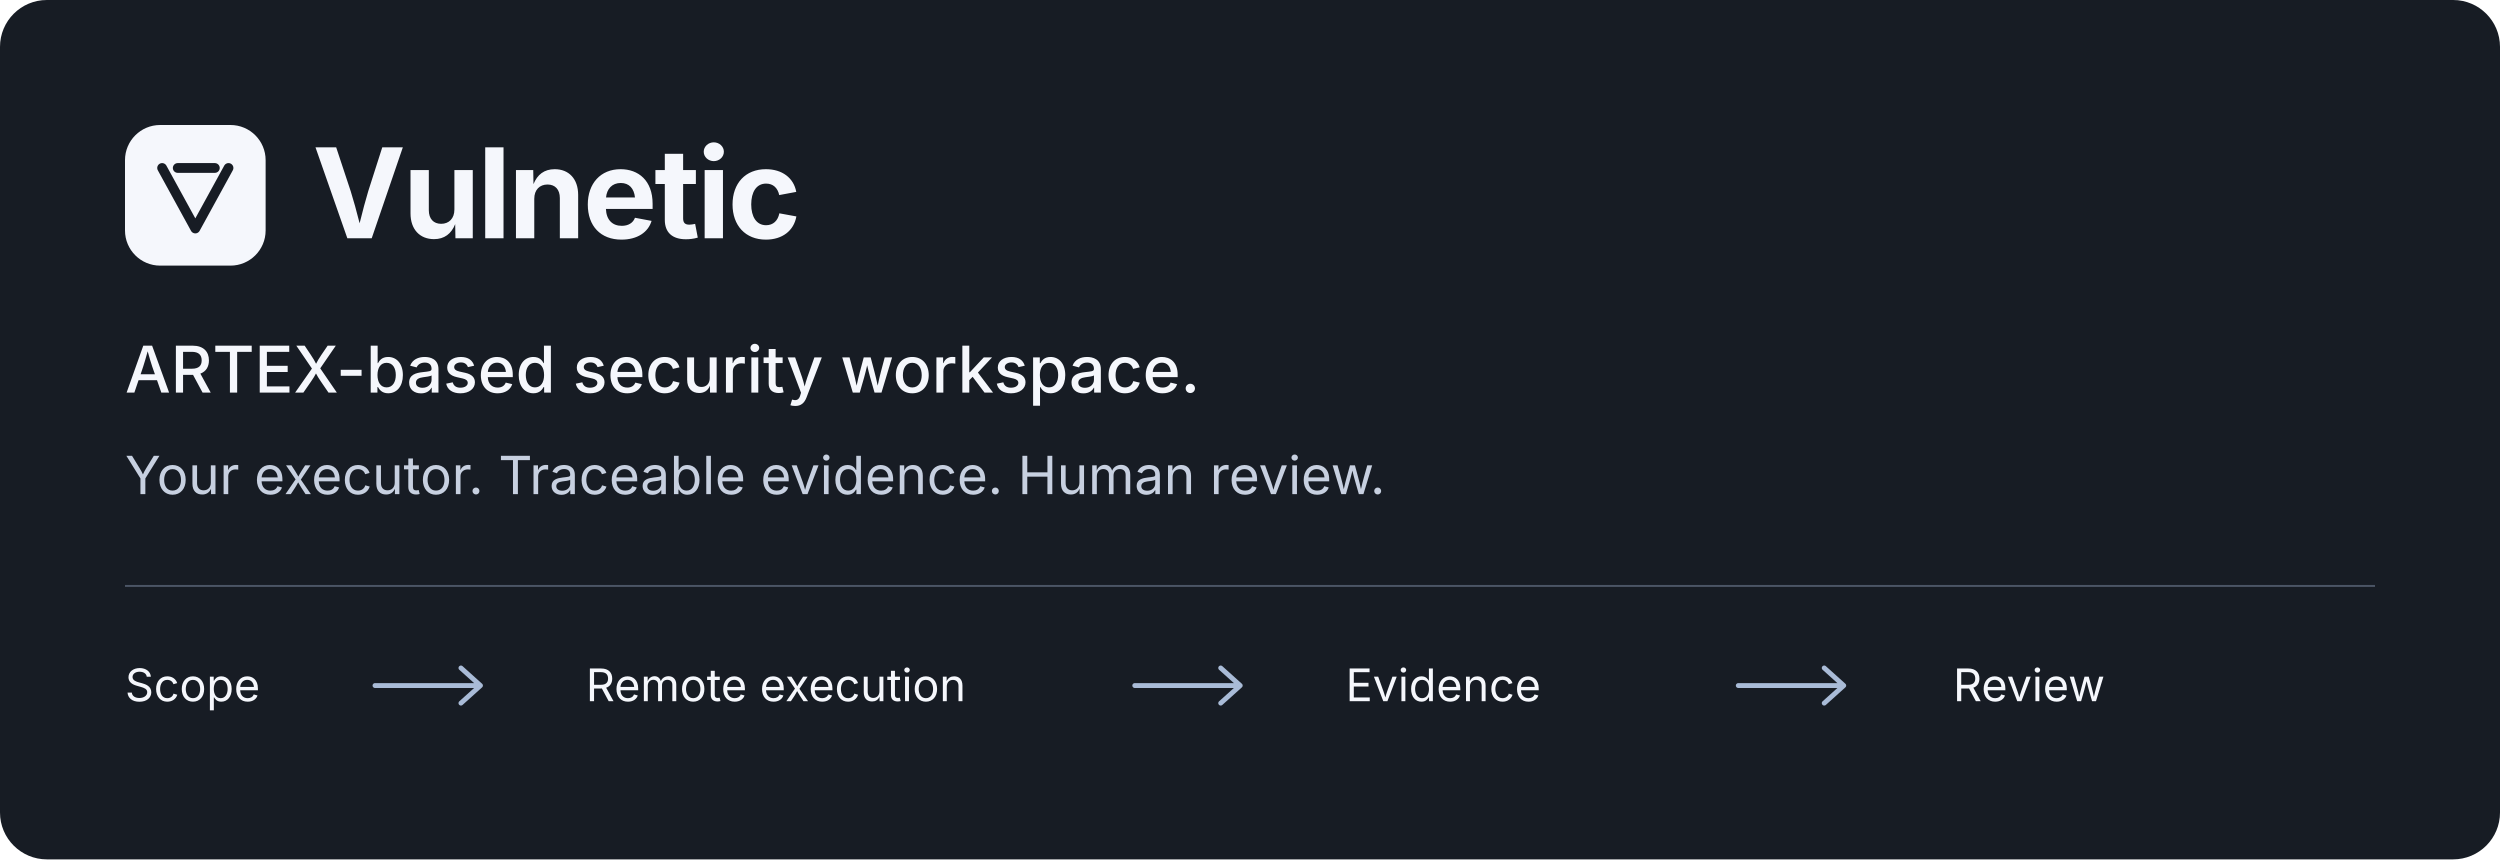
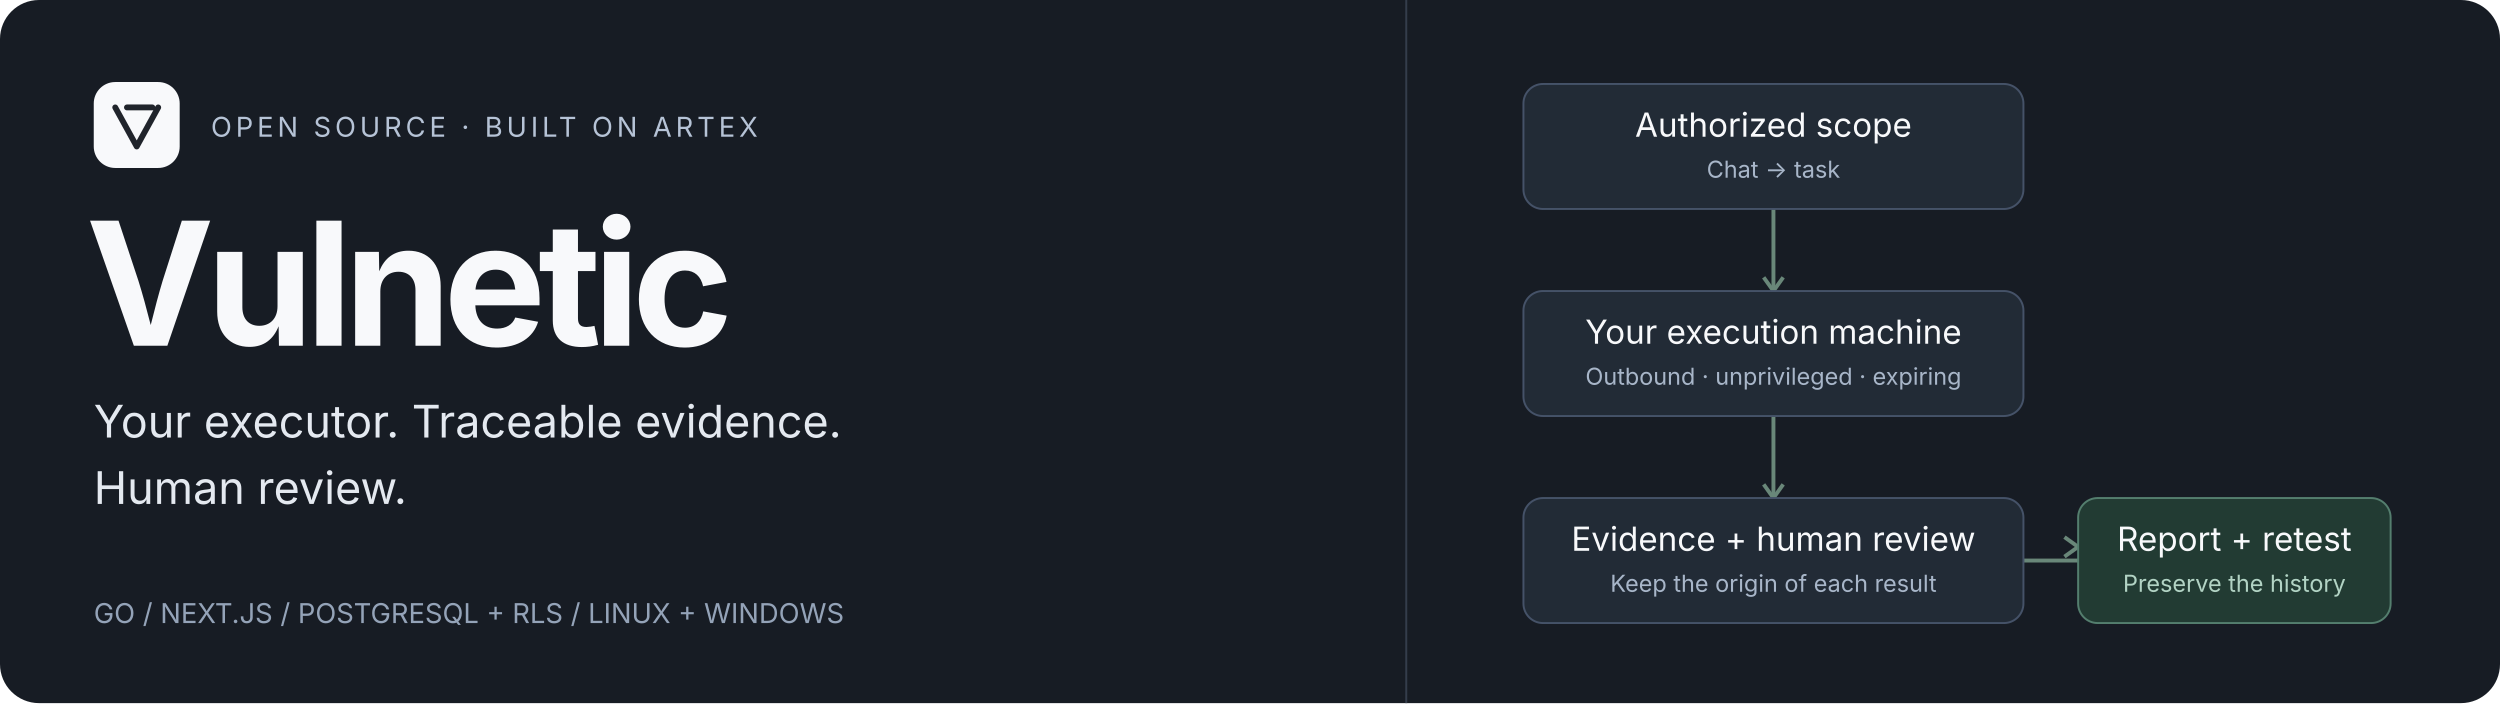
- <svg xmlns="http://www.w3.org/2000/svg" viewBox="0 0 1280 440" role="img" aria-labelledby="title desc">
-   <rect width="1280" height="440" rx="24" fill="#171c24" />
-   <rect x="64" y="64" width="72" height="72" rx="18" fill="#f5f7fc" />
-   <path d="m83 86 17 31 17-31M91 86h19" fill="none" stroke="#171c24" stroke-width="5" stroke-linecap="round" stroke-linejoin="round" />
-   <g fill="#f5f7fc" font-family="Geist,Inter,Arial,sans-serif">
-     <text x="160" y="122" font-size="64" font-weight="650" letter-spacing="-1.6">Vulnetic</text>
-     <text x="64" y="201" font-size="33" font-weight="500">ARTEX-based security workspace.</text>
-     <text x="64" y="253" font-size="27" fill="#c7d0e0">Your executor. Traceable evidence. Human review.</text>
-   </g>
-   <path d="M64 300H1216" stroke="#4b5565" />
-   <g fill="#f5f7fc" font-family="Geist,Inter,Arial,sans-serif" font-size="23">
-     <text x="64" y="359">Scope</text>
-     <text x="300" y="359">Remote execution</text>
-     <text x="689" y="359">Evidence</text>
-     <text x="1000" y="359">Review</text>
-   </g>
-   <g fill="none" stroke="#a9bbd7" stroke-width="2.5" stroke-linecap="round" stroke-linejoin="round">
-     <path d="M192 351h54m-10-9 10 9-10 9M581 351h54m-10-9 10 9-10 9M890 351h54m-10-9 10 9-10 9" />
+ <svg xmlns="http://www.w3.org/2000/svg" viewBox="0 0 1280 360" role="img" aria-labelledby="title desc">
+   <rect width="1280" height="360" rx="20" fill="#171c24" />
+   <path d="M720 0v360" stroke="#343d4b" />
+   <g font-family="Geist,Inter,Arial,sans-serif">
+     <rect x="48" y="42" width="44" height="44" rx="11" fill="#f8f9fb" />
+     <path d="m59 55 11 20 11-20M65 55h13" fill="none" stroke="#20242b" stroke-width="3" stroke-linecap="round" stroke-linejoin="round" />
+     <text x="108" y="70" fill="#b6c3d6" font-size="14" letter-spacing="2">OPEN SOURCE · BUILT ON ARTEX</text>
+     <text x="44" y="177" fill="#f8f9fb" font-size="88" font-weight="650" letter-spacing="-4">Vulnetic</text>
+     <text x="48" y="224" fill="#e4e9f0" font-size="23">Your executor. Traceable evidence.</text>
+     <text x="48" y="258" fill="#e4e9f0" font-size="23">Human review.</text>
+     <text x="48" y="319" fill="#94a3b8" font-size="14">GO / NEXT.JS / POSTGRESQL + RLS / LINUX + WINDOWS</text>
+     <g fill="none" stroke="#698779" stroke-width="2">
+       <path d="M908 107v42m0 64v42m128 32h28" />
+       <path d="m903 142 5 7 5-7m-10 106 5 7 5-7m144 27 7 5-7 5" />
+     </g>
+     <g fill="#222b36" stroke="#455268">
+       <rect x="780" y="43" width="256" height="64" rx="10" />
+       <rect x="780" y="149" width="256" height="64" rx="10" />
+       <rect x="780" y="255" width="256" height="64" rx="10" />
+       <rect x="1064" y="255" width="160" height="64" rx="10" fill="#223b33" stroke="#547e6e" />
+     </g>
+     <g fill="#f8f9fb" font-size="17" text-anchor="middle">
+       <text x="908" y="70">Authorized scope</text>
+       <text x="908" y="91" fill="#a8b6c9" font-size="12">Chat → task</text>
+       <text x="908" y="176">Your execution machine</text>
+       <text x="908" y="197" fill="#a8b6c9" font-size="12">Outbound · unprivileged · expiring</text>
+       <text x="908" y="282">Evidence + human review</text>
+       <text x="908" y="303" fill="#a8b6c9" font-size="12">Keep the origin of each result</text>
+       <text x="1144" y="282">Report + retest</text>
+       <text x="1144" y="303" fill="#b2d3c4" font-size="12">Preserve the history</text>
+     </g>
  </g>
</svg>
